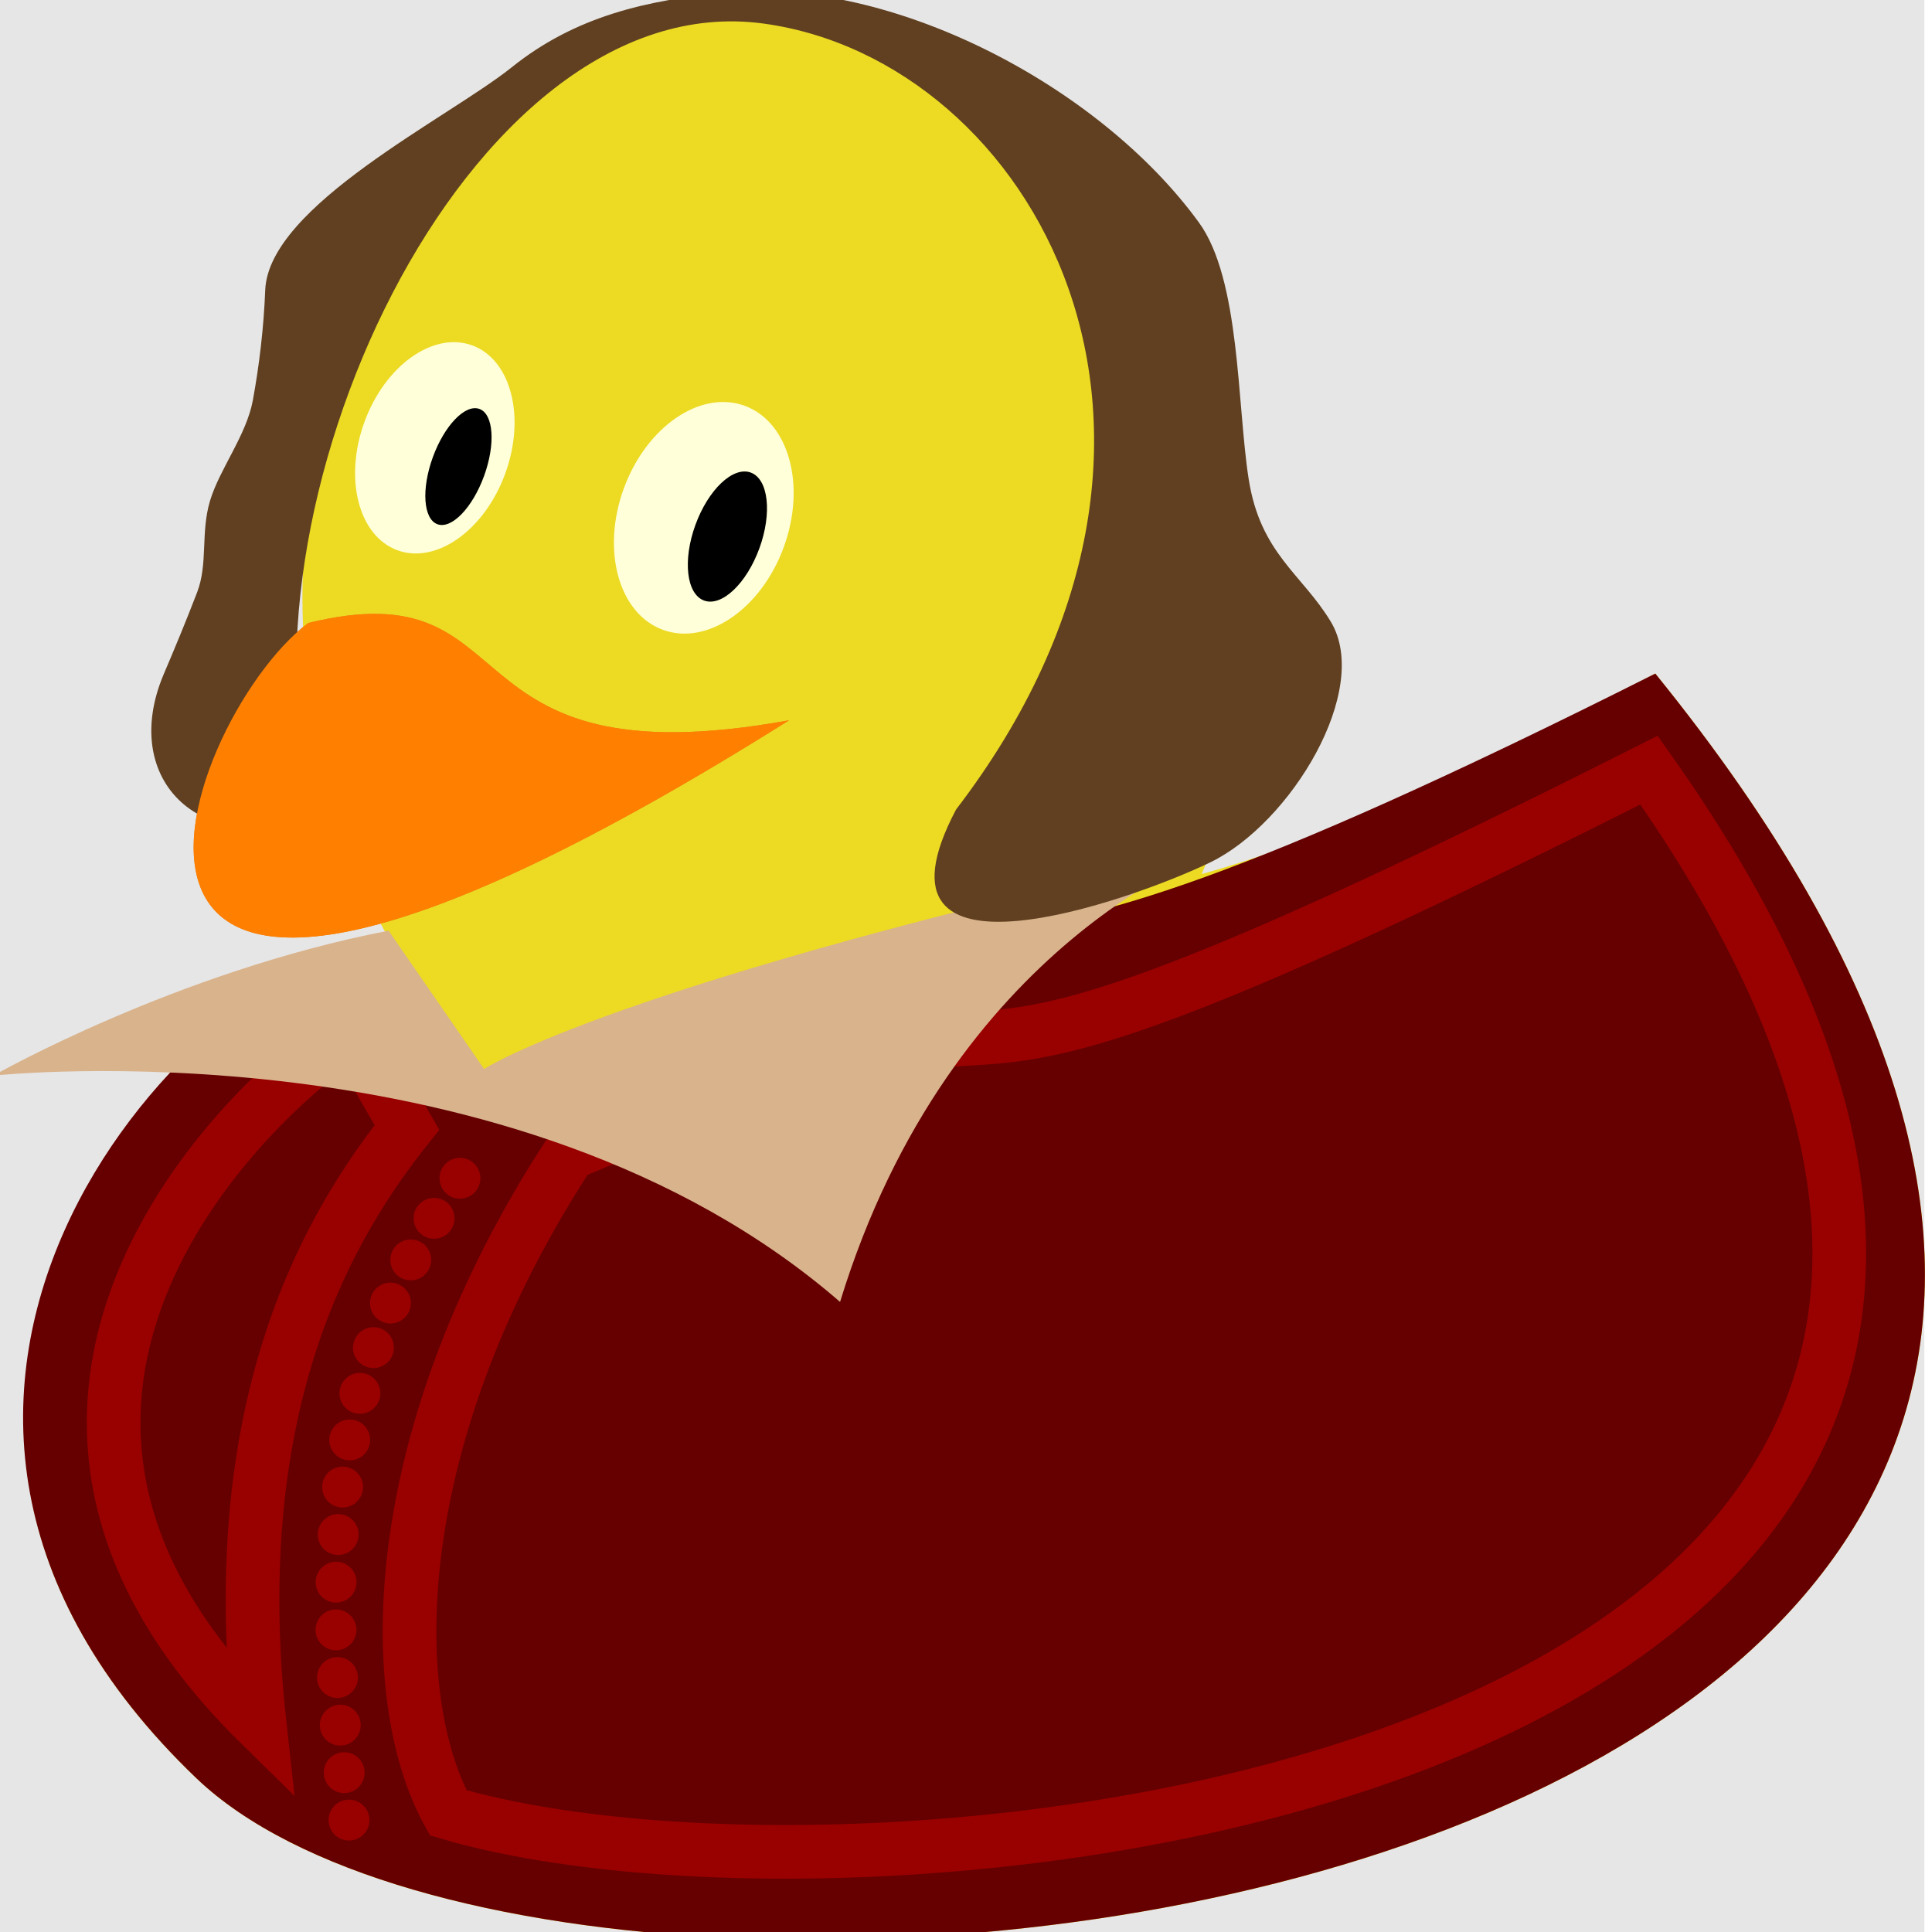
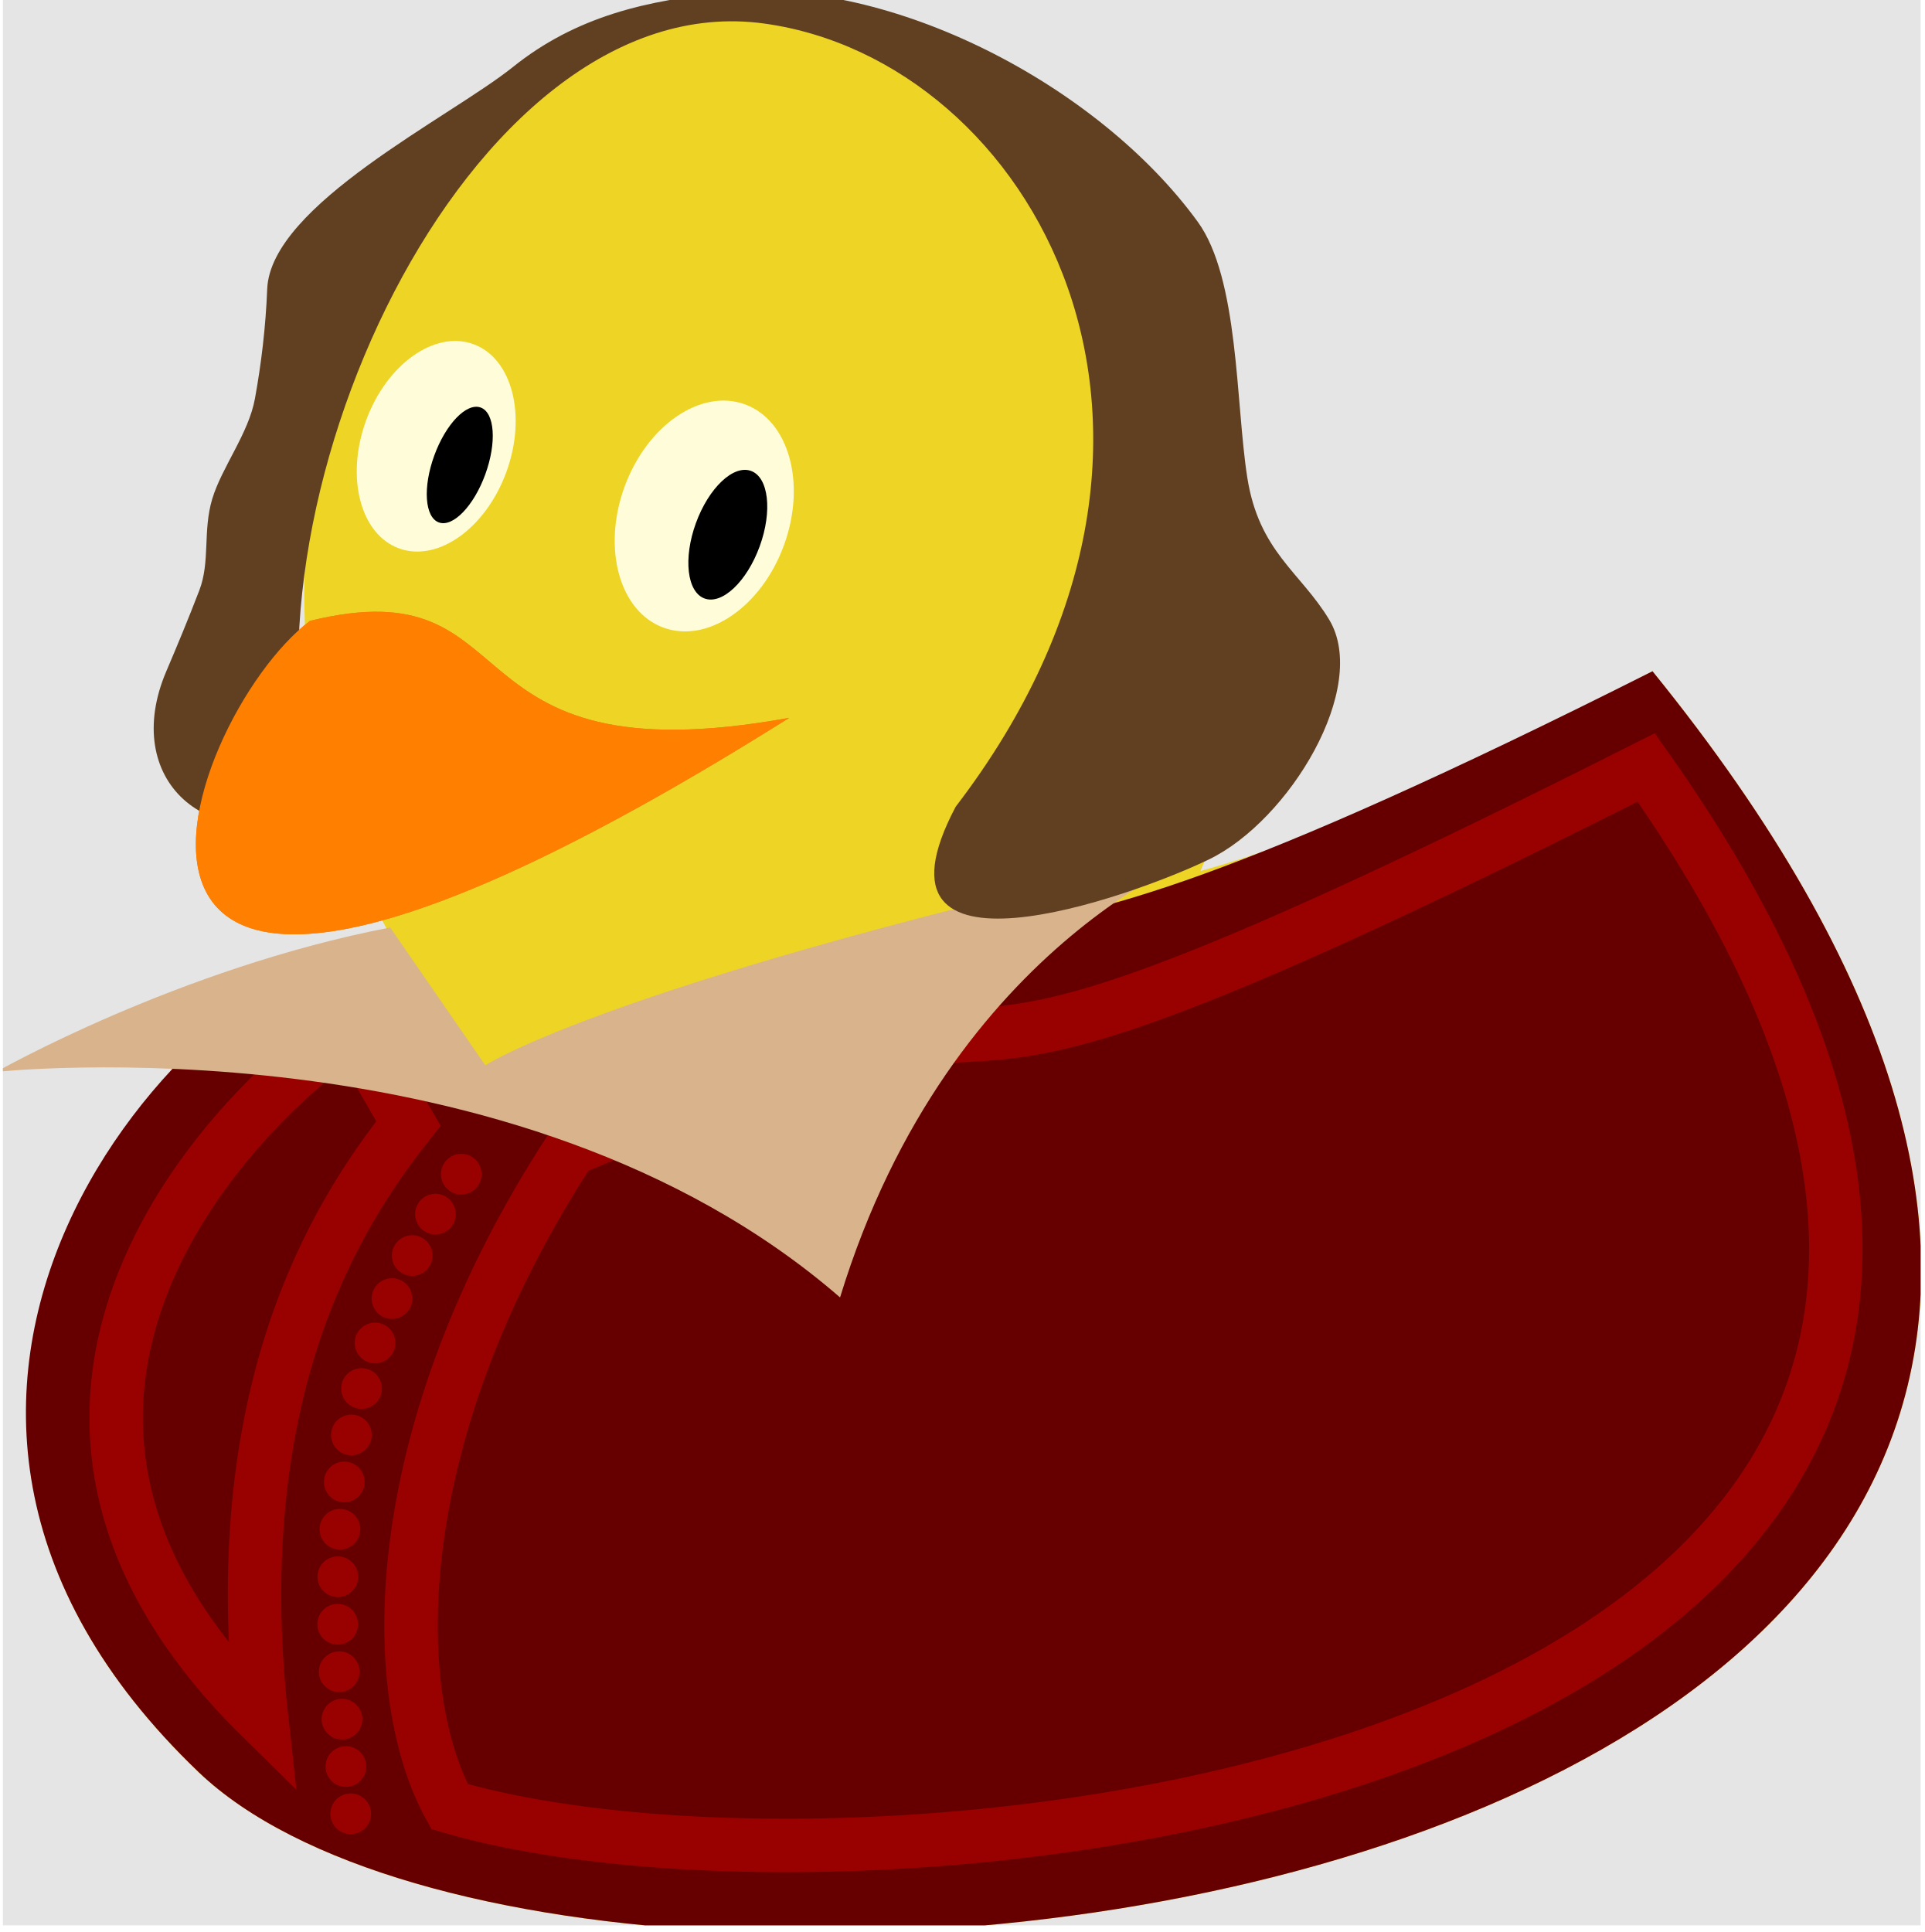
- <svg xmlns="http://www.w3.org/2000/svg" version="1.1" viewBox="0 0 285.876 287.007">
-   <g id="page1">
-     <path d="M0 287.007H285.876V0H0Z" fill="#e6e6e6" />
-     <path d="M60.947 138.895C26.08 144.989-29.48 208.062 29.198 264.188C88.017 320.314 394.022 282.755 245.908 100.06C121.184 167.101 163.988 105.73 60.947 138.895Z" fill="#ecda23" />
-     <path d="M186.664 88.58C186.664 39.656 154.936-.004 115.797-.004S44.93 39.656 44.93 88.58C44.93 137.504 76.657 177.164 115.797 177.164S186.664 137.504 186.664 88.58Z" fill="#ecda23" />
-     <path d="M45.782 92.549C79.373 84.328 64.915 116.502 117.215 107.006C-0 180.706 26.363 107.147 45.782 92.549Z" fill="#df8020" />
-     <path d="M116.445 81.251C119.792 72.056 117.18 62.664 110.612 60.274C104.043 57.883 96.006 63.399 92.659 72.593C89.313 81.788 91.924 91.18 98.493 93.57C105.061 95.961 113.098 90.445 116.445 81.251Z" fill="#ffffd9" />
-     <path d="M112.818 81.438C114.73 76.187 114.15 71.154 111.524 70.198C108.898 69.243 105.219 72.725 103.308 77.977C101.396 83.228 101.976 88.26 104.602 89.216C107.228 90.172 110.907 86.69 112.818 81.438Z" />
-     <path d="M75.064 70.336C78.124 61.929 75.918 53.407 70.137 51.303C64.355 49.198 57.188 54.308 54.128 62.716C51.067 71.124 53.273 79.646 59.055 81.75C64.836 83.854 72.004 78.744 75.064 70.336Z" fill="#ffffd9" />
-     <path d="M71.914 70.7C73.636 65.97 73.326 61.515 71.223 60.75C69.12 59.984 66.019 63.198 64.298 67.928C62.576 72.657 62.886 77.112 64.989 77.878C67.092 78.643 70.193 75.43 71.914 70.7Z" />
-     <path d="M57.687 138.895C26.08 144.989-29.48 208.062 29.198 264.188C88.017 320.314 394.022 282.755 245.908 100.06C121.184 162.849 163.988 119.902 71.859 159.447Z" fill="#600" />
-     <path d="M52.244 153.268C38.736 161.558-11.365 207.098 38.567 256.111C33.251 207.863 49.253 181.571 60.451 167.484Z" stroke="#900" fill="none" stroke-width="7.97" stroke-miterlimit="10" />
-     <path d="M66.587 269.305C134.238 289.204 349.787 262.601 244.974 114.405C111.943 181.487 173.441 133.964 84.615 171.325C57.289 213.151 56.935 251.844 66.587 269.305Z" stroke="#900" fill="none" stroke-width="7.97" stroke-miterlimit="10" />
-     <path d="M51.539 267.564C49.982 267.735 48.859 269.136 49.03 270.692C49.201 272.248 50.602 273.371 52.158 273.2C53.714 273.029 54.837 271.629 54.666 270.073C54.495 268.516 53.095 267.394 51.539 267.564ZM50.871 260.515C49.312 260.659 48.166 262.039 48.31 263.598C48.454 265.156 49.834 266.303 51.393 266.159C52.952 266.014 54.098 264.634 53.954 263.075C53.81 261.517 52.429 260.37 50.871 260.515ZM50.348 253.45C48.786 253.562 47.611 254.918 47.722 256.479C47.834 258.041 49.19 259.216 50.752 259.105C52.313 258.993 53.489 257.637 53.377 256.075C53.266 254.514 51.909 253.338 50.348 253.45ZM50.001 246.374C48.437 246.446 47.228 247.772 47.299 249.336C47.371 250.9 48.697 252.109 50.261 252.038S53.035 250.64 52.963 249.076S51.565 246.302 50.001 246.374ZM49.868 239.292C48.303 239.315 47.053 240.603 47.077 242.168C47.1 243.734 48.388 244.983 49.954 244.959C51.519 244.936 52.768 243.648 52.744 242.082C52.721 240.517 51.433 239.268 49.868 239.292ZM49.991 232.206C48.426 232.173 47.13 233.414 47.096 234.979C47.062 236.544 48.304 237.84 49.869 237.874C51.434 237.908 52.73 236.667 52.764 235.101S51.556 232.24 49.991 232.206ZM50.427 225.135C48.865 225.031 47.515 226.213 47.411 227.775C47.307 229.337 48.489 230.688 50.051 230.791C51.613 230.895 52.964 229.713 53.068 228.151C53.172 226.589 51.989 225.238 50.427 225.135ZM51.231 218.097C49.676 217.911 48.265 219.02 48.079 220.574C47.892 222.129 49.001 223.54 50.556 223.726C52.11 223.913 53.521 222.804 53.708 221.249C53.894 219.695 52.785 218.284 51.231 218.097ZM52.462 211.12C50.922 210.838 49.445 211.857 49.163 213.397C48.881 214.937 49.901 216.413 51.44 216.695C52.98 216.977 54.457 215.958 54.739 214.418C55.021 212.879 54.001 211.402 52.462 211.12ZM54.169 204.243C52.653 203.854 51.109 204.769 50.721 206.285C50.332 207.802 51.247 209.346 52.763 209.734C54.28 210.122 55.824 209.208 56.212 207.691C56.6 206.175 55.686 204.631 54.169 204.243ZM56.386 197.512C54.903 197.011 53.294 197.807 52.793 199.29C52.292 200.773 53.088 202.382 54.571 202.883C56.054 203.384 57.663 202.588 58.164 201.105C58.665 199.621 57.869 198.013 56.386 197.512ZM59.112 190.969C57.671 190.357 56.007 191.027 55.394 192.468C54.781 193.908 55.452 195.573 56.893 196.185C58.333 196.798 59.998 196.127 60.61 194.687C61.223 193.246 60.552 191.582 59.112 190.969ZM62.319 184.648C60.928 183.93 59.218 184.476 58.5 185.867C57.782 187.258 58.328 188.968 59.719 189.686C61.11 190.404 62.82 189.858 63.538 188.467C64.256 187.076 63.71 185.366 62.319 184.648ZM65.949 178.561C64.609 177.751 62.867 178.18 62.057 179.52C61.247 180.859 61.677 182.602 63.016 183.412C64.356 184.221 66.098 183.792 66.908 182.453C67.718 181.113 67.288 179.371 65.949 178.561ZM69.934 172.7C68.644 171.813 66.879 172.14 65.993 173.431C65.106 174.721 65.433 176.485 66.724 177.372C68.014 178.258 69.778 177.931 70.665 176.641C71.551 175.351 71.224 173.586 69.934 172.7Z" fill="#900" />
-     <path d="M51.539 267.564C49.982 267.735 48.859 269.136 49.03 270.692C49.201 272.248 50.602 273.371 52.158 273.2C53.714 273.029 54.837 271.629 54.666 270.073C54.495 268.516 53.095 267.394 51.539 267.564ZM50.871 260.515C49.312 260.659 48.166 262.039 48.31 263.598C48.454 265.156 49.834 266.303 51.393 266.159C52.952 266.014 54.098 264.634 53.954 263.075C53.81 261.517 52.429 260.37 50.871 260.515ZM50.348 253.45C48.786 253.562 47.611 254.918 47.722 256.479C47.834 258.041 49.19 259.216 50.752 259.105C52.313 258.993 53.489 257.637 53.377 256.075C53.266 254.514 51.909 253.338 50.348 253.45ZM50.001 246.374C48.437 246.446 47.228 247.772 47.299 249.336C47.371 250.9 48.697 252.109 50.261 252.038S53.035 250.64 52.963 249.076S51.565 246.302 50.001 246.374ZM49.868 239.292C48.303 239.315 47.053 240.603 47.077 242.168C47.1 243.734 48.388 244.983 49.954 244.959C51.519 244.936 52.768 243.648 52.744 242.082C52.721 240.517 51.433 239.268 49.868 239.292ZM49.991 232.206C48.426 232.173 47.13 233.414 47.096 234.979C47.062 236.544 48.304 237.84 49.869 237.874C51.434 237.908 52.73 236.667 52.764 235.101S51.556 232.24 49.991 232.206ZM50.427 225.135C48.865 225.031 47.515 226.213 47.411 227.775C47.307 229.337 48.489 230.688 50.051 230.791C51.613 230.895 52.964 229.713 53.068 228.151C53.172 226.589 51.989 225.238 50.427 225.135ZM51.231 218.097C49.676 217.911 48.265 219.02 48.079 220.574C47.892 222.129 49.001 223.54 50.556 223.726C52.11 223.913 53.521 222.804 53.708 221.249C53.894 219.695 52.785 218.284 51.231 218.097ZM52.462 211.12C50.922 210.838 49.445 211.857 49.163 213.397C48.881 214.937 49.901 216.413 51.44 216.695C52.98 216.977 54.457 215.958 54.739 214.418C55.021 212.879 54.001 211.402 52.462 211.12ZM54.169 204.243C52.653 203.854 51.109 204.769 50.721 206.285C50.332 207.802 51.247 209.346 52.763 209.734C54.28 210.122 55.824 209.208 56.212 207.691C56.6 206.175 55.686 204.631 54.169 204.243ZM56.386 197.512C54.903 197.011 53.294 197.807 52.793 199.29C52.292 200.773 53.088 202.382 54.571 202.883C56.054 203.384 57.663 202.588 58.164 201.105C58.665 199.621 57.869 198.013 56.386 197.512ZM59.112 190.969C57.671 190.357 56.007 191.027 55.394 192.468C54.781 193.908 55.452 195.573 56.893 196.185C58.333 196.798 59.998 196.127 60.61 194.687C61.223 193.246 60.552 191.582 59.112 190.969ZM62.319 184.648C60.928 183.93 59.218 184.476 58.5 185.867C57.782 187.258 58.328 188.968 59.719 189.686C61.11 190.404 62.82 189.858 63.538 188.467C64.256 187.076 63.71 185.366 62.319 184.648ZM65.949 178.561C64.609 177.751 62.867 178.18 62.057 179.52C61.247 180.859 61.677 182.602 63.016 183.412C64.356 184.221 66.098 183.792 66.908 182.453C67.718 181.113 67.288 179.371 65.949 178.561ZM69.934 172.7C68.644 171.813 66.879 172.14 65.993 173.431C65.106 174.721 65.433 176.485 66.724 177.372C68.014 178.258 69.778 177.931 70.665 176.641C71.551 175.351 71.224 173.586 69.934 172.7Z" stroke="#900" fill="none" stroke-width=".399" stroke-miterlimit="10" />
-     <path d="M57.728 138.257C26.108 144.351-.991 159.787-.991 159.787S76.41 151.439 124.798 193.406C141.338 139.449 181.179 126.168 181.179 126.168C90.98 146.138 71.916 158.809 71.916 158.809Z" fill="#d9b38c" />
-     <path d="M179.763 128.125C191.768 122.327 203.773 102.441 197.706 92.365C193.439 85.278 187.233 82.245 185.502 71.175C183.759 60.106 184.283 41.539 178.104 33.049C163.207 12.568 132.367-3.321 108.115-1.124C95.982-.019 85.409 2.462 76.012 10.003C66.615 17.529 39.912 30.54 39.402 43.084C39.177 48.739 38.524 54.195 37.574 59.412C36.625 64.641 32.628 69.643 31.197 74.406C29.78 79.168 30.926 83.705 29.283 87.998C27.639 92.278 25.952 96.333 24.337 100.118C17.548 116.092 30.319 127.911 47.142 120.854C32.996 77.269 68.996-2.655 113.515 3.511C153.2 8.997 184.949 64.202 142.032 120.257C127.192 148.335 168.197 133.709 179.763 128.125Z" fill="#604020" />
-     <path d="M45.782 92.549C79.373 84.328 64.915 116.502 117.215 107.006C-0 180.706 26.363 107.147 45.782 92.549Z" fill="#ff8000" />
+ <svg xmlns="http://www.w3.org/2000/svg" width="285.876" height="287.007" viewBox="0 0 285.876 287.007">
+   <defs>
+     <clipPath id="clip-0">
+       <path clip-rule="nonzero" d="M 0.43 0 L 285.32 0 L 285.32 286.016 L 0.43 286.016 Z M 0.43 0 " />
+     </clipPath>
+     <clipPath id="clip-1">
+       <path clip-rule="nonzero" d="M 3 99 L 285.32 99 L 285.32 286.016 L 3 286.016 Z M 3 99 " />
+     </clipPath>
+     <clipPath id="clip-2">
+       <path clip-rule="nonzero" d="M 3 99 L 285.32 99 L 285.32 286.016 L 3 286.016 Z M 3 99 " />
+     </clipPath>
+     <clipPath id="clip-3">
+       <path clip-rule="nonzero" d="M 0.43 40 L 174 40 L 174 286.016 L 0.43 286.016 Z M 0.43 40 " />
+     </clipPath>
+     <clipPath id="clip-4">
+       <path clip-rule="nonzero" d="M 0.43 1 L 285.32 1 L 285.32 286.016 L 0.43 286.016 Z M 0.43 1 " />
+     </clipPath>
+     <clipPath id="clip-5">
+       <path clip-rule="nonzero" d="M 0.43 125 L 181 125 L 181 193 L 0.43 193 Z M 0.43 125 " />
+     </clipPath>
+   </defs>
+   <g clip-path="url(#clip-0)">
+     <path fill-rule="nonzero" fill="rgb(89.999%, 89.999%, 89.999%)" fill-opacity="1" d="M 0.43 286.016 L 285.32 286.016 L 285.32 0 L 0.43 0 Z M 0.43 286.016 " />
  </g>
+   <g clip-path="url(#clip-1)">
+     <path fill-rule="nonzero" fill="rgb(92.871%, 83.229%, 14.369%)" fill-opacity="1" d="M 61.168 138.418 C 26.422 144.488 -28.945 207.344 29.527 263.277 C 88.145 319.211 393.094 281.781 245.492 99.715 C 121.195 166.523 163.855 105.367 61.168 138.418 Z M 61.168 138.418 " />
+   </g>
+   <path fill-rule="nonzero" fill="rgb(92.871%, 83.229%, 14.369%)" fill-opacity="1" d="M 186.449 88.273 C 186.449 39.52 154.832 -0.004 115.828 -0.004 C 76.824 -0.004 45.207 39.52 45.207 88.273 C 45.207 137.031 76.824 176.555 115.828 176.555 C 154.832 176.555 186.449 137.031 186.449 88.273 Z M 186.449 88.273 " />
+   <path fill-rule="nonzero" fill="rgb(87.5%, 50%, 12.5%)" fill-opacity="1" d="M 46.055 92.23 C 79.531 84.039 65.121 116.102 117.242 106.637 C 0.43 180.082 26.703 106.777 46.055 92.23 Z M 46.055 92.23 " />
+   <path fill-rule="nonzero" fill="rgb(100%, 99.234%, 85.001%)" fill-opacity="1" d="M 116.473 80.969 C 119.809 71.809 117.207 62.449 110.66 60.066 C 104.117 57.684 96.105 63.18 92.77 72.344 C 89.438 81.508 92.039 90.867 98.582 93.246 C 105.129 95.629 113.141 90.133 116.473 80.969 Z M 116.473 80.969 " />
+   <path fill-rule="nonzero" fill="rgb(0%, 0%, 0%)" fill-opacity="1" d="M 112.859 81.156 C 114.766 75.926 114.188 70.91 111.57 69.957 C 108.953 69.004 105.289 72.473 103.383 77.707 C 101.477 82.941 102.055 87.957 104.672 88.91 C 107.289 89.863 110.957 86.391 112.859 81.156 Z M 112.859 81.156 " />
+   <path fill-rule="nonzero" fill="rgb(100%, 99.234%, 85.001%)" fill-opacity="1" d="M 75.234 70.094 C 78.285 61.715 76.086 53.223 70.324 51.125 C 64.566 49.027 57.422 54.121 54.371 62.5 C 51.324 70.879 53.52 79.371 59.281 81.469 C 65.043 83.566 72.188 78.473 75.234 70.094 Z M 75.234 70.094 " />
+   <path fill-rule="nonzero" fill="rgb(0%, 0%, 0%)" fill-opacity="1" d="M 72.098 70.457 C 73.812 65.742 73.504 61.305 71.41 60.539 C 69.312 59.777 66.223 62.98 64.508 67.691 C 62.793 72.406 63.102 76.848 65.195 77.609 C 67.293 78.371 70.383 75.168 72.098 70.457 Z M 72.098 70.457 " />
+   <g clip-path="url(#clip-2)">
+     <path fill-rule="nonzero" fill="rgb(39.999%, 0%, 0%)" fill-opacity="1" d="M 57.918 138.418 C 26.422 144.488 -28.945 207.344 29.527 263.277 C 88.145 319.211 393.094 281.781 245.492 99.715 C 121.195 162.289 163.855 119.488 72.043 158.898 Z M 57.918 138.418 " />
+   </g>
+   <g clip-path="url(#clip-3)">
+     <path fill="none" stroke-width="7.97" stroke-linecap="butt" stroke-linejoin="miter" stroke="rgb(59.999%, 0%, 0%)" stroke-opacity="1" stroke-miterlimit="10" d="M 64.008 147.914 C 50.501 139.624 0.398 94.084 50.328 45.071 C 45.013 93.32 61.017 119.61 72.216 133.697 Z M 64.008 147.914 " transform="matrix(0.996552, 0, 0, -0.996552, -11.29139, 300.1426)" />
+   </g>
+   <g clip-path="url(#clip-4)">
+     <path fill="none" stroke-width="7.97" stroke-linecap="butt" stroke-linejoin="miter" stroke="rgb(59.999%, 0%, 0%)" stroke-opacity="1" stroke-miterlimit="10" d="M 78.351 31.877 C 146.002 11.977 361.55 38.58 256.739 186.775 C 123.706 119.696 185.203 167.215 96.378 129.856 C 69.053 88.032 68.696 49.336 78.351 31.877 Z M 78.351 31.877 " transform="matrix(0.996552, 0, 0, -0.996552, -11.29139, 300.1426)" />
+   </g>
+   <path fill-rule="nonzero" fill="rgb(59.999%, 0%, 0%)" fill-opacity="1" stroke-width="0.399" stroke-linecap="butt" stroke-linejoin="miter" stroke="rgb(59.999%, 0%, 0%)" stroke-opacity="1" stroke-miterlimit="10" d="M 63.303 33.618 C 61.746 33.445 60.622 32.046 60.794 30.49 C 60.963 28.934 62.366 27.809 63.922 27.981 C 65.478 28.154 66.599 29.553 66.431 31.109 C 66.258 32.665 64.859 33.786 63.303 33.618 Z M 62.632 40.666 C 61.076 40.521 59.928 39.141 60.073 37.585 C 60.218 36.025 61.598 34.88 63.158 35.021 C 64.714 35.166 65.862 36.546 65.717 38.106 C 65.572 39.666 64.192 40.811 62.632 40.666 Z M 62.111 47.733 C 60.551 47.619 59.375 46.263 59.485 44.703 C 59.598 43.139 60.955 41.963 62.515 42.077 C 64.075 42.186 65.251 43.543 65.141 45.107 C 65.027 46.667 63.671 47.843 62.111 47.733 Z M 61.762 54.808 C 60.202 54.734 58.991 53.409 59.061 51.845 C 59.136 50.281 60.461 49.073 62.025 49.144 C 63.589 49.215 64.796 50.539 64.725 52.103 C 64.655 53.667 63.326 54.879 61.762 54.808 Z M 61.629 61.891 C 60.065 61.868 58.814 60.578 58.838 59.014 C 58.862 57.446 60.151 56.2 61.715 56.223 C 63.283 56.247 64.53 57.532 64.506 59.1 C 64.482 60.664 63.197 61.915 61.629 61.891 Z M 61.754 68.974 C 60.19 69.009 58.893 67.767 58.858 66.203 C 58.826 64.639 60.065 63.341 61.633 63.306 C 63.197 63.275 64.494 64.513 64.526 66.081 C 64.561 67.645 63.318 68.939 61.754 68.974 Z M 62.189 76.045 C 60.629 76.151 59.277 74.967 59.175 73.407 C 59.069 71.843 60.253 70.495 61.813 70.389 C 63.377 70.287 64.725 71.467 64.831 73.031 C 64.933 74.591 63.753 75.943 62.189 76.045 Z M 62.993 83.085 C 61.441 83.27 60.03 82.16 59.841 80.608 C 59.657 79.052 60.763 77.641 62.319 77.456 C 63.875 77.268 65.286 78.378 65.47 79.93 C 65.658 81.486 64.549 82.897 62.993 83.085 Z M 64.224 90.062 C 62.683 90.345 61.209 89.322 60.927 87.785 C 60.645 86.245 61.664 84.767 63.205 84.485 C 64.741 84.202 66.219 85.222 66.501 86.762 C 66.783 88.302 65.764 89.78 64.224 90.062 Z M 65.933 96.938 C 64.416 97.326 62.871 96.412 62.483 94.896 C 62.095 93.379 63.009 91.834 64.526 91.446 C 66.043 91.058 67.587 91.971 67.975 93.488 C 68.363 95.005 67.45 96.55 65.933 96.938 Z M 68.147 103.668 C 66.666 104.17 65.059 103.374 64.557 101.892 C 64.055 100.407 64.851 98.8 66.333 98.298 C 67.818 97.796 69.425 98.592 69.927 100.077 C 70.429 101.559 69.633 103.166 68.147 103.668 Z M 70.876 110.21 C 69.433 110.825 67.771 110.155 67.156 108.713 C 66.544 107.274 67.215 105.608 68.657 104.997 C 70.096 104.381 71.761 105.056 72.373 106.494 C 72.984 107.937 72.314 109.599 70.876 110.21 Z M 74.082 116.533 C 72.69 117.25 70.981 116.705 70.264 115.314 C 69.547 113.922 70.092 112.213 71.483 111.496 C 72.875 110.778 74.584 111.323 75.301 112.715 C 76.018 114.106 75.473 115.815 74.082 116.533 Z M 77.712 122.62 C 76.371 123.431 74.631 123 73.819 121.66 C 73.012 120.323 73.439 118.579 74.78 117.771 C 76.12 116.96 77.861 117.387 78.672 118.728 C 79.479 120.068 79.052 121.809 77.712 122.62 Z M 81.698 128.48 C 80.408 129.366 78.641 129.041 77.755 127.751 C 76.869 126.461 77.198 124.698 78.488 123.808 C 79.777 122.922 81.541 123.251 82.427 124.541 C 83.313 125.83 82.988 127.594 81.698 128.48 Z M 81.698 128.48 " transform="matrix(0.996552, 0, 0, -0.996552, -11.29139, 300.1426)" />
+   <g clip-path="url(#clip-5)">
+     <path fill-rule="nonzero" fill="rgb(84.999%, 70%, 54.999%)" fill-opacity="1" d="M 57.961 137.781 C 26.449 143.855 -0.555 159.234 -0.555 159.234 C -0.555 159.234 76.578 150.918 124.797 192.738 C 141.281 138.969 180.984 125.734 180.984 125.734 C 91.098 145.633 72.098 158.262 72.098 158.262 Z M 57.961 137.781 " />
+   </g>
+   <path fill-rule="nonzero" fill="rgb(37.5%, 25%, 12.5%)" fill-opacity="1" d="M 179.574 127.684 C 191.539 121.906 203.5 102.086 197.457 92.047 C 193.203 84.984 187.02 81.961 185.293 70.93 C 183.559 59.898 184.078 41.395 177.922 32.934 C 163.074 12.523 132.344 -3.309 108.172 -1.121 C 96.082 -0.02 85.547 2.453 76.18 9.969 C 66.816 17.469 40.207 30.434 39.695 42.934 C 39.473 48.57 38.82 54.008 37.875 59.207 C 36.93 64.418 32.945 69.402 31.52 74.148 C 30.109 78.895 31.25 83.418 29.613 87.695 C 27.977 91.961 26.293 96 24.684 99.773 C 17.918 115.691 30.645 127.469 47.41 120.438 C 33.312 77.004 69.188 -2.645 113.555 3.5 C 153.102 8.965 184.742 63.98 141.973 119.844 C 127.184 147.824 168.047 133.246 179.574 127.684 Z M 179.574 127.684 " />
+   <path fill-rule="nonzero" fill="rgb(100%, 50%, 0%)" fill-opacity="1" d="M 46.055 92.23 C 79.531 84.039 65.121 116.102 117.242 106.637 C 0.43 180.082 26.703 106.777 46.055 92.23 Z M 46.055 92.23 " />
</svg>
